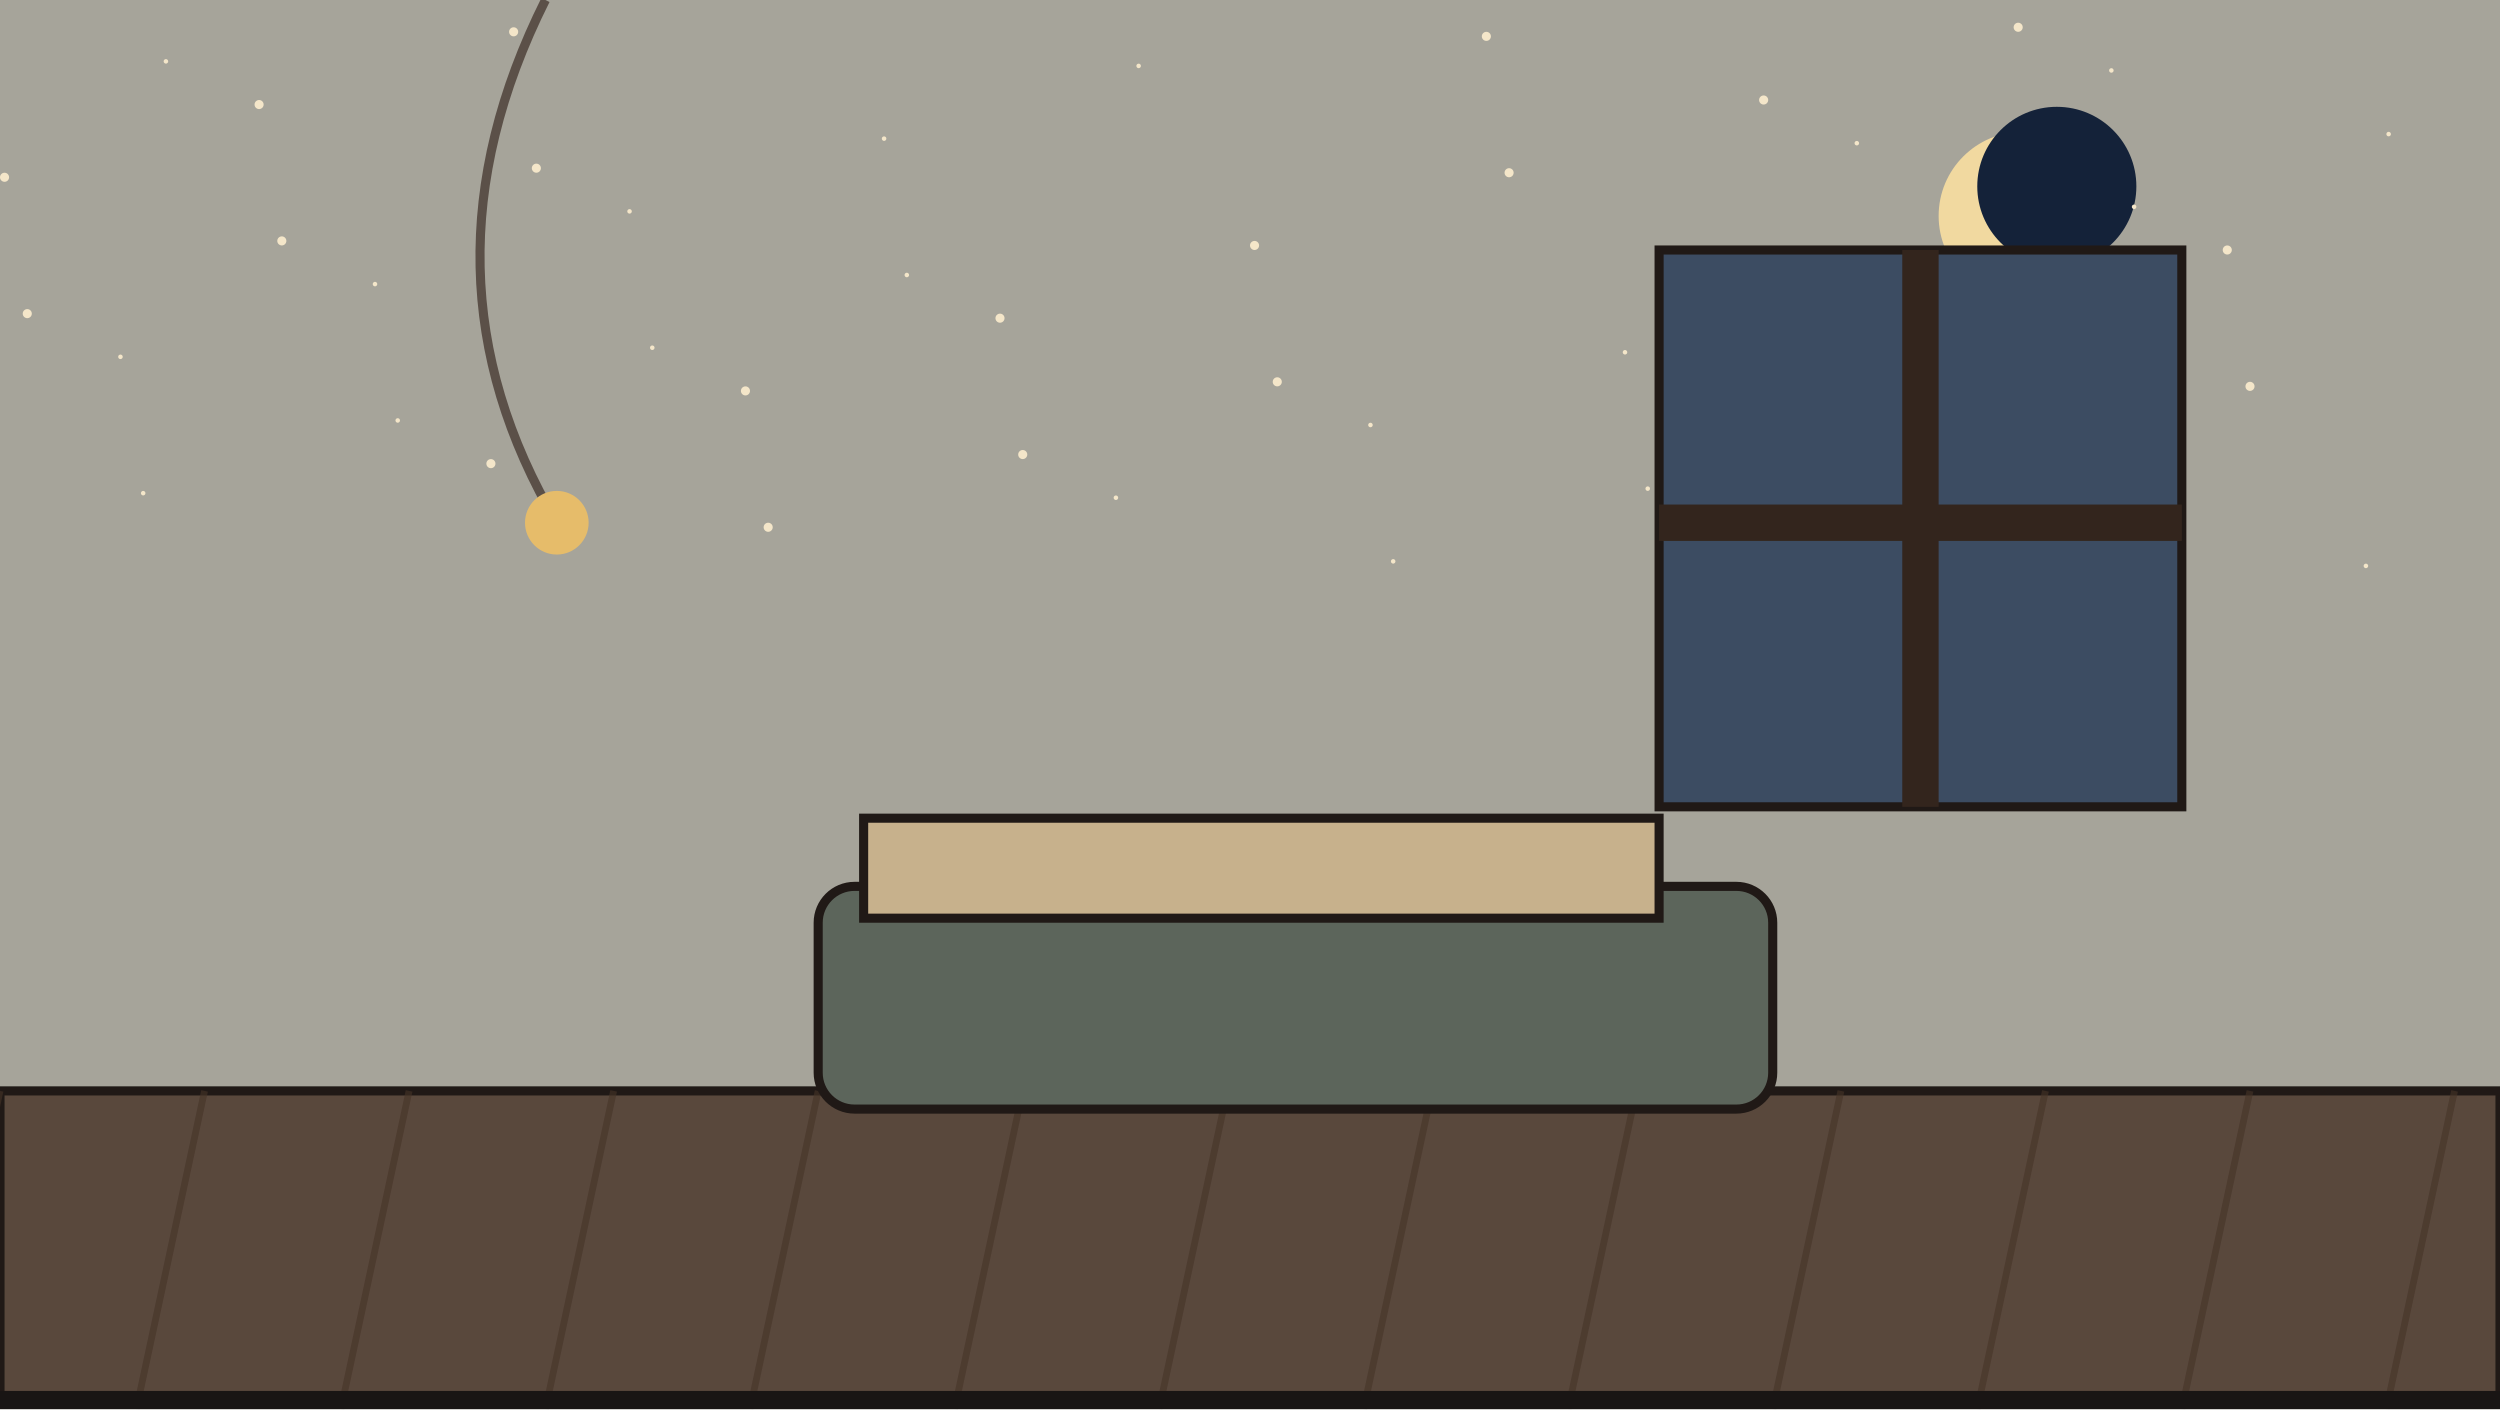
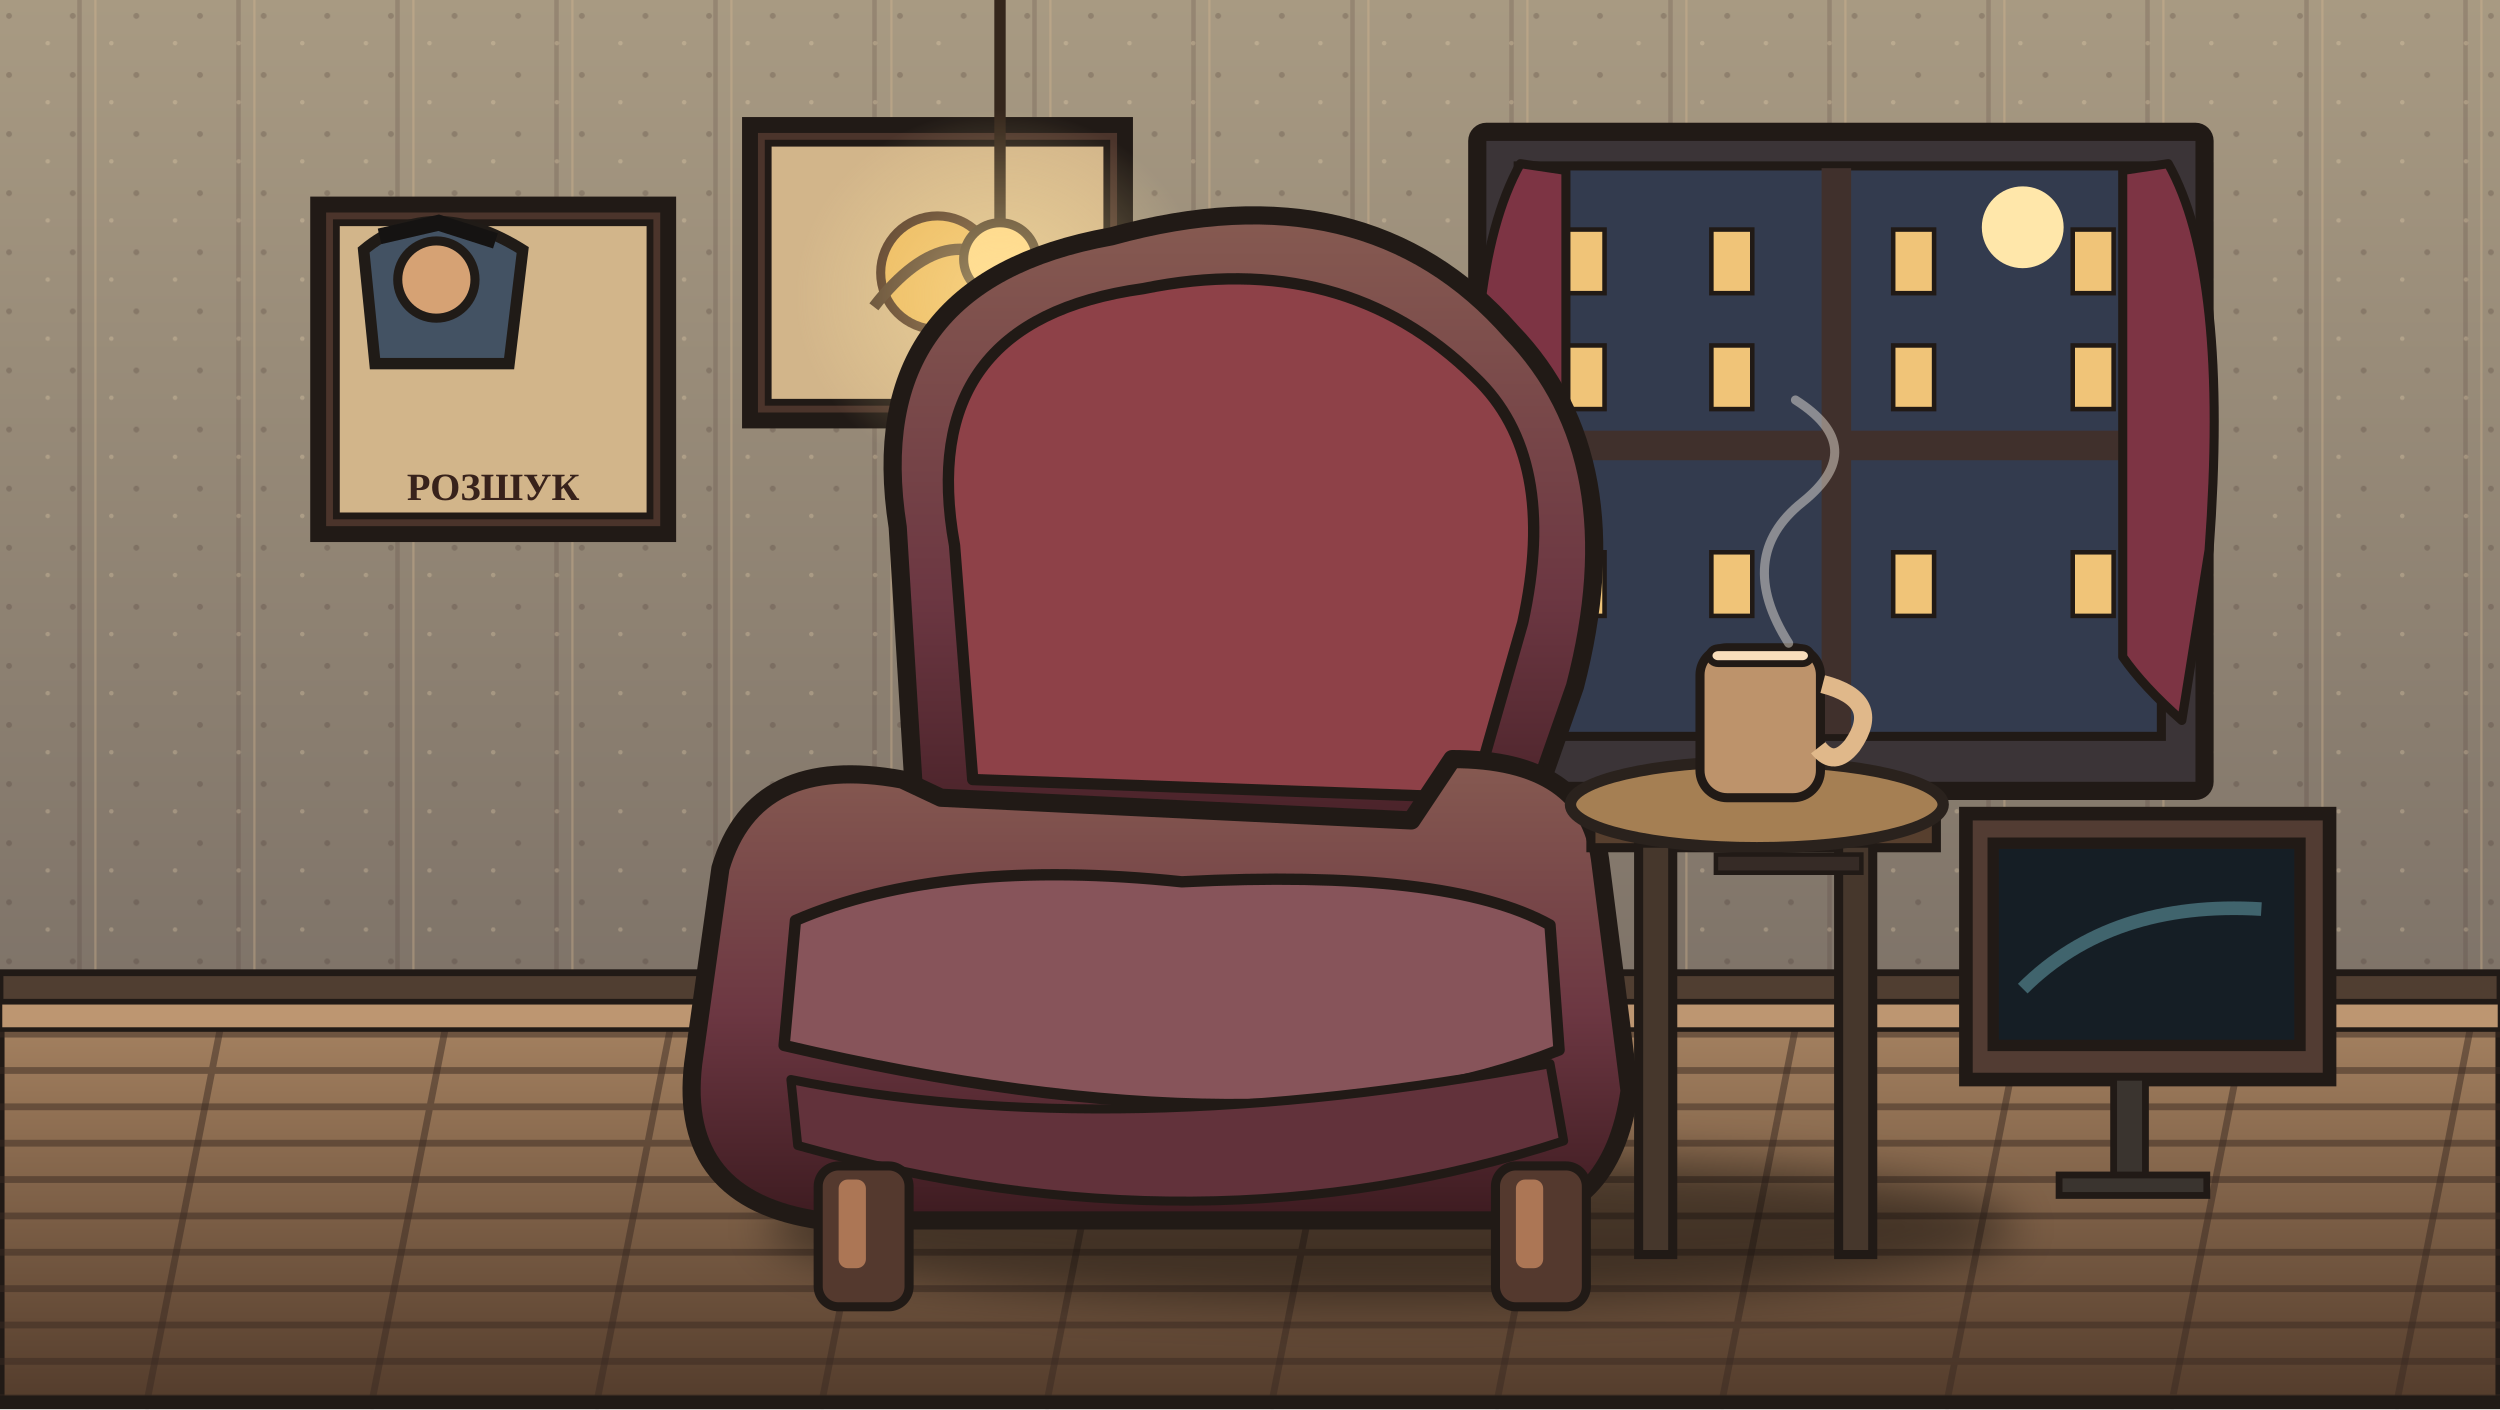
<svg xmlns="http://www.w3.org/2000/svg" viewBox="0 0 1100 620" preserveAspectRatio="xMidYMid slice">
-   <rect width="1100" height="620" fill="#a6a49a" />
-   <circle cx="890" cy="95" r="37" fill="#f1d9a0" />
-   <circle cx="905" cy="82" r="35" fill="#142239" />
-   <circle cx="73" cy="27" r="1" fill="#f4e6c9" />
-   <circle cx="236" cy="74" r="2" fill="#f4e6c9" />
-   <circle cx="399" cy="121" r="1" fill="#f4e6c9" />
-   <circle cx="562" cy="168" r="2" fill="#f4e6c9" />
-   <circle cx="725" cy="215" r="1" fill="#f4e6c9" />
-   <circle cx="888" cy="12" r="2" fill="#f4e6c9" />
-   <circle cx="1051" cy="59" r="1" fill="#f4e6c9" />
-   <circle cx="124" cy="106" r="2" fill="#f4e6c9" />
-   <circle cx="287" cy="153" r="1" fill="#f4e6c9" />
-   <circle cx="450" cy="200" r="2" fill="#f4e6c9" />
-   <circle cx="613" cy="247" r="1" fill="#f4e6c9" />
-   <circle cx="776" cy="44" r="2" fill="#f4e6c9" />
-   <circle cx="939" cy="91" r="1" fill="#f4e6c9" />
-   <circle cx="12" cy="138" r="2" fill="#f4e6c9" />
-   <circle cx="175" cy="185" r="1" fill="#f4e6c9" />
-   <circle cx="338" cy="232" r="2" fill="#f4e6c9" />
-   <circle cx="501" cy="29" r="1" fill="#f4e6c9" />
-   <circle cx="664" cy="76" r="2" fill="#f4e6c9" />
-   <circle cx="827" cy="123" r="1" fill="#f4e6c9" />
-   <circle cx="990" cy="170" r="2" fill="#f4e6c9" />
-   <circle cx="63" cy="217" r="1" fill="#f4e6c9" />
-   <circle cx="226" cy="14" r="2" fill="#f4e6c9" />
-   <circle cx="389" cy="61" r="1" fill="#f4e6c9" />
-   <circle cx="552" cy="108" r="2" fill="#f4e6c9" />
-   <circle cx="715" cy="155" r="1" fill="#f4e6c9" />
-   <circle cx="878" cy="202" r="2" fill="#f4e6c9" />
-   <circle cx="1041" cy="249" r="1" fill="#f4e6c9" />
-   <circle cx="114" cy="46" r="2" fill="#f4e6c9" />
-   <circle cx="277" cy="93" r="1" fill="#f4e6c9" />
-   <circle cx="440" cy="140" r="2" fill="#f4e6c9" />
-   <circle cx="603" cy="187" r="1" fill="#f4e6c9" />
-   <circle cx="766" cy="234" r="2" fill="#f4e6c9" />
-   <circle cx="929" cy="31" r="1" fill="#f4e6c9" />
-   <circle cx="2" cy="78" r="2" fill="#f4e6c9" />
-   <circle cx="165" cy="125" r="1" fill="#f4e6c9" />
-   <circle cx="328" cy="172" r="2" fill="#f4e6c9" />
-   <circle cx="491" cy="219" r="1" fill="#f4e6c9" />
-   <circle cx="654" cy="16" r="2" fill="#f4e6c9" />
-   <circle cx="817" cy="63" r="1" fill="#f4e6c9" />
-   <circle cx="980" cy="110" r="2" fill="#f4e6c9" />
-   <circle cx="53" cy="157" r="1" fill="#f4e6c9" />
-   <circle cx="216" cy="204" r="2" fill="#f4e6c9" />
-   <rect x="0" y="480" width="1100" height="140" fill="#59483c" stroke="#201916" stroke-width="4" />
-   <path d="M0 480l-30 140" stroke="#453327" stroke-width="3" opacity=".6" />
-   <path d="M90 480l-30 140" stroke="#453327" stroke-width="3" opacity=".6" />
-   <path d="M180 480l-30 140" stroke="#453327" stroke-width="3" opacity=".6" />
-   <path d="M270 480l-30 140" stroke="#453327" stroke-width="3" opacity=".6" />
-   <path d="M360 480l-30 140" stroke="#453327" stroke-width="3" opacity=".6" />
-   <path d="M450 480l-30 140" stroke="#453327" stroke-width="3" opacity=".6" />
-   <path d="M540 480l-30 140" stroke="#453327" stroke-width="3" opacity=".6" />
-   <path d="M630 480l-30 140" stroke="#453327" stroke-width="3" opacity=".6" />
-   <path d="M720 480l-30 140" stroke="#453327" stroke-width="3" opacity=".6" />
-   <path d="M810 480l-30 140" stroke="#453327" stroke-width="3" opacity=".6" />
-   <path d="M900 480l-30 140" stroke="#453327" stroke-width="3" opacity=".6" />
-   <path d="M990 480l-30 140" stroke="#453327" stroke-width="3" opacity=".6" />
-   <path d="M1080 480l-30 140" stroke="#453327" stroke-width="3" opacity=".6" />
-   <rect x="730" y="110" width="230" height="245" fill="#3c4c62" stroke="#201916" stroke-width="4" />
-   <path d="M845 110v245M730 230h230" stroke="#33251d" stroke-width="16" />
-   <rect x="360" y="390" width="420" height="98" fill="#5c655b" stroke="#201916" stroke-width="4" rx="16" />
-   <rect x="380" y="360" width="350" height="44" fill="#c7b18c" stroke="#201916" stroke-width="4" />
-   <path d="M240 0q-60 120 5 230" fill="none" stroke="#5b5048" stroke-width="4" />
-   <circle cx="245" cy="230" r="14" fill="#e6bc6a" />
-   <path d="M0 618H1100" stroke="#191514" stroke-width="12" />
+   <defs>
+     <linearGradient id="wall" x2="0" y2="1">
+       <stop stop-color="#a99b83" />
+       <stop offset="1" stop-color="#7c7167" />
+     </linearGradient>
+     <linearGradient id="floor" x2="0" y2="1">
+       <stop stop-color="#a98563" />
+       <stop offset="1" stop-color="#523b2b" />
+     </linearGradient>
+     <linearGradient id="couch" x2="0" y2="1">
+       <stop stop-color="#865a51" />
+       <stop offset=".55" stop-color="#6c3742" />
+       <stop offset="1" stop-color="#3d1b20" />
+     </linearGradient>
+     <radialGradient id="lamp">
+       <stop stop-color="#ffe6a2" stop-opacity=".56" />
+       <stop offset="1" stop-color="#ffe6a2" stop-opacity="0" />
+     </radialGradient>
+     <pattern id="dots" width="28" height="26" patternUnits="userSpaceOnUse">
+       <circle cx="4" cy="7" r="1.3" fill="#3f2d29" opacity=".22" />
+       <circle cx="21" cy="19" r="1" fill="#f8e1b8" opacity=".25" />
+     </pattern>
+     <pattern id="stripe" width="70" height="100" patternUnits="userSpaceOnUse">
+       <path d="M35 0v100" stroke="#4b3833" stroke-opacity=".2" stroke-width="2" />
+       <path d="M42 0v100" stroke="#d9b993" stroke-opacity=".35" stroke-width="1" />
+     </pattern>
+     <filter id="shadow" x="-40%" y="-40%" width="180%" height="180%">
+       <feGaussianBlur stdDeviation="10" />
+     </filter>
+   </defs>
+   <rect x="-10" y="-10" width="1120" height="472" rx="0" fill="url(#wall)" stroke="#211a16" stroke-width="5" />
+   <rect x="0" y="0" width="1100" height="460" rx="0" fill="url(#stripe)" stroke="#211a16" stroke-width="0" />
+   <rect x="0" y="0" width="1100" height="460" rx="0" fill="url(#dots)" stroke="#211a16" stroke-width="0" />
+   <path d="M0 440L1100 440v180H0Z" fill="url(#floor)" stroke="#211a16" stroke-width="4" stroke-linejoin="round" />
+   <path d="M0 442L-35 620M0 455H1100" fill="none" stroke="#3a2b22" stroke-opacity=".5" stroke-width="3" />
+   <path d="M99 442L64 620M0 471H1100" fill="none" stroke="#3a2b22" stroke-opacity=".5" stroke-width="3" />
+   <path d="M198 442L163 620M0 487H1100" fill="none" stroke="#3a2b22" stroke-opacity=".5" stroke-width="3" />
+   <path d="M297 442L262 620M0 503H1100" fill="none" stroke="#3a2b22" stroke-opacity=".5" stroke-width="3" />
+   <path d="M396 442L361 620M0 519H1100" fill="none" stroke="#3a2b22" stroke-opacity=".5" stroke-width="3" />
+   <path d="M495 442L460 620M0 535H1100" fill="none" stroke="#3a2b22" stroke-opacity=".5" stroke-width="3" />
+   <path d="M594 442L559 620M0 551H1100" fill="none" stroke="#3a2b22" stroke-opacity=".5" stroke-width="3" />
+   <path d="M693 442L658 620M0 567H1100" fill="none" stroke="#3a2b22" stroke-opacity=".5" stroke-width="3" />
+   <path d="M792 442L757 620M0 583H1100" fill="none" stroke="#3a2b22" stroke-opacity=".5" stroke-width="3" />
+   <path d="M891 442L856 620M0 599H1100" fill="none" stroke="#3a2b22" stroke-opacity=".5" stroke-width="3" />
+   <path d="M990 442L955 620M0 615H1100" fill="none" stroke="#3a2b22" stroke-opacity=".5" stroke-width="3" />
+   <path d="M1089 442L1054 620M0 631H1100" fill="none" stroke="#3a2b22" stroke-opacity=".5" stroke-width="3" />
+   <rect x="0" y="428" width="1100" height="13" rx="0" fill="#503e31" stroke="#211a16" stroke-width="3" />
+   <rect x="0" y="441" width="1100" height="12" rx="0" fill="#bd9671" stroke="#211a16" stroke-width="2" />
+   <rect x="650" y="58" width="320" height="290" rx="4" fill="#3b3437" stroke="#211a16" stroke-width="8" />
+   <rect x="668" y="73" width="283" height="251" rx="0" fill="#333b4e" stroke="#211a16" stroke-width="4" />
+   <path d="M808 74v249M668 196h282" stroke="#40302c" stroke-width="13" />
+   <rect x="688" y="101" width="18" height="28" rx="0" fill="#f0c478" stroke="#211a16" stroke-width="2" />
+   <rect x="688" y="152" width="18" height="28" rx="0" fill="#f0c478" stroke="#211a16" stroke-width="2" />
+   <rect x="688" y="243" width="18" height="28" rx="0" fill="#f0c478" stroke="#211a16" stroke-width="2" />
+   <rect x="753" y="101" width="18" height="28" rx="0" fill="#f0c478" stroke="#211a16" stroke-width="2" />
+   <rect x="753" y="152" width="18" height="28" rx="0" fill="#f0c478" stroke="#211a16" stroke-width="2" />
+   <rect x="753" y="243" width="18" height="28" rx="0" fill="#f0c478" stroke="#211a16" stroke-width="2" />
+   <rect x="833" y="101" width="18" height="28" rx="0" fill="#f0c478" stroke="#211a16" stroke-width="2" />
+   <rect x="833" y="152" width="18" height="28" rx="0" fill="#f0c478" stroke="#211a16" stroke-width="2" />
+   <rect x="833" y="243" width="18" height="28" rx="0" fill="#f0c478" stroke="#211a16" stroke-width="2" />
+   <rect x="912" y="101" width="18" height="28" rx="0" fill="#f0c478" stroke="#211a16" stroke-width="2" />
+   <rect x="912" y="152" width="18" height="28" rx="0" fill="#f0c478" stroke="#211a16" stroke-width="2" />
+   <rect x="912" y="243" width="18" height="28" rx="0" fill="#f0c478" stroke="#211a16" stroke-width="2" />
+   <path d="M890 100m-18 0a18 18 0 1 0 36 0a18 18 0 1 0-36 0" fill="#ffe7aa" />
+   <path d="M669 72q-27 48-18 170l12 75q17-15 26-28V75Z" fill="#7d3444" stroke="#211a16" stroke-width="4" stroke-linejoin="round" />
+   <path d="M954 72q27 48 18 170l-12 75q-17-15-26-28V75Z" fill="#7d3444" stroke="#211a16" stroke-width="4" stroke-linejoin="round" />
+   <rect x="140" y="90" width="154" height="145" rx="0" fill="#4b342b" stroke="#211a16" stroke-width="7" />
+   <rect x="148" y="98" width="138" height="129" rx="0" fill="#d2b58a" stroke="#211a16" stroke-width="3" />
+   <path d="M160 110q30-25 70 0l-6 50h-59Z" fill="#435263" stroke="#201b17" stroke-width="5" />
+   <circle cx="192" cy="123" r="17" fill="#d6a274" stroke="#201b17" stroke-width="4" />
+   <path d="M167 104l26-6 25 8" stroke="#151312" stroke-width="7" fill="none" />
+   <text x="217.0" y="220" text-anchor="middle" font-size="17" font-weight="900" fill="#38221b">РОЗШУК</text>
+   <rect x="330" y="55" width="165" height="130" rx="0" fill="#4b342b" stroke="#211a16" stroke-width="7" />
+   <rect x="338" y="63" width="149" height="114" rx="0" fill="#d2b58a" stroke="#211a16" stroke-width="3" />
+   <circle cx="412.5" cy="120.0" r="25" fill="#ebb75a" stroke="#452a1d" stroke-width="4" />
+   <path d="M384.5 135.0q35-45 65-10" fill="none" stroke="#4b3526" stroke-width="5" />
+   <path d="M440 0V105" stroke="#34261c" stroke-width="5" />
+   <circle cx="440" cy="114" r="16" fill="#ffd685" stroke="#39291d" stroke-width="4" />
+   <ellipse cx="440" cy="130" rx="90" ry="82" fill="url(#lamp)" />
+   <ellipse cx="612" cy="540" rx="275" ry="33" fill="#00000070" filter="url(#shadow)" />
+   <path d="M395 232q-17-108 94-128 112-31 176 42 54 56 28 156l-34 97-254-4Z" fill="url(#couch)" stroke="#211a16" stroke-width="8" stroke-linejoin="round" />
+   <path d="M420 240q-18-99 83-113 88-18 146 39 37 35 21 108l-22 77-220-8Z" fill="#8e4148" stroke="#211a16" stroke-width="5" stroke-linejoin="round" />
+   <path d="M397 343q-65-12-80 39l-12 86q-7 60 56 69h300q48-1 56-57l-13-102q-6-44-65-44l-18 27-207-10Z" fill="url(#couch)" stroke="#211a16" stroke-width="8" stroke-linejoin="round" />
+   <path d="M350 405q65-28 170-17 117-6 162 19l4 55q-123 49-341-2Z" fill="#87545a" stroke="#211a16" stroke-width="5" stroke-linejoin="round" />
+   <path d="M348 475q142 29 334-7l6 34q-159 52-337 2Z" fill="#62323b" stroke="#211a16" stroke-width="4" stroke-linejoin="round" />
+   <rect x="360" y="513" width="40" height="62" rx="9" fill="#54392e" stroke="#211a16" stroke-width="4" />
+   <rect x="369" y="519" width="12" height="39" rx="4" fill="#ac7655" stroke="#211a16" stroke-width="0" />
+   <rect x="658" y="513" width="40" height="62" rx="9" fill="#54392e" stroke="#211a16" stroke-width="4" />
+   <rect x="667" y="519" width="12" height="39" rx="4" fill="#ac7655" stroke="#211a16" stroke-width="0" />
+   <rect x="700" y="355" width="152" height="18" rx="0" fill="#573f2e" stroke="#211a16" stroke-width="4" />
+   <rect x="721" y="371" width="15" height="181" rx="0" fill="#46372c" stroke="#211a16" stroke-width="4" />
+   <rect x="809" y="371" width="15" height="181" rx="0" fill="#46372c" stroke="#211a16" stroke-width="4" />
+   <ellipse cx="773" cy="354" rx="82" ry="19" fill="#a57f53" stroke="#2a221d" stroke-width="5" />
+   <rect x="748" y="285" width="53" height="66" rx="12" fill="#bd936b" stroke="#211a16" stroke-width="4" />
+   <rect x="752" y="285" width="45" height="7" rx="4" fill="#f9debc" stroke="#211a16" stroke-width="3" />
+   <path d="M802 301q27 7 13 27-8 10-15 1" fill="none" stroke="#e0b88a" stroke-width="8" />
+   <path d="M787 283q-24-38 6-62t-3-45" fill="none" stroke="#f4eee3" stroke-opacity=".45" stroke-width="4" stroke-linecap="round" />
+   <rect x="755" y="376" width="64" height="8" rx="0" fill="#362b26" stroke="#211a16" stroke-width="2" />
+   <rect x="865" y="358" width="160" height="117" rx="0" fill="#523c33" stroke="#211a16" stroke-width="6" />
+   <rect x="877" y="371" width="135" height="89" rx="0" fill="#151e25" stroke="#211a16" stroke-width="5" />
+   <path d="M890 435q39-39 105-35" fill="none" stroke="#52818b" stroke-width="6" opacity=".7" />
+   <rect x="930" y="474" width="14" height="44" rx="0" fill="#3a342f" stroke="#211a16" stroke-width="3" />
+   <rect x="906" y="517" width="65" height="9" rx="0" fill="#3a342f" stroke="#211a16" stroke-width="3" />
+   <path d="M0 619H1100" stroke="#211a16" stroke-width="10" />
</svg>
